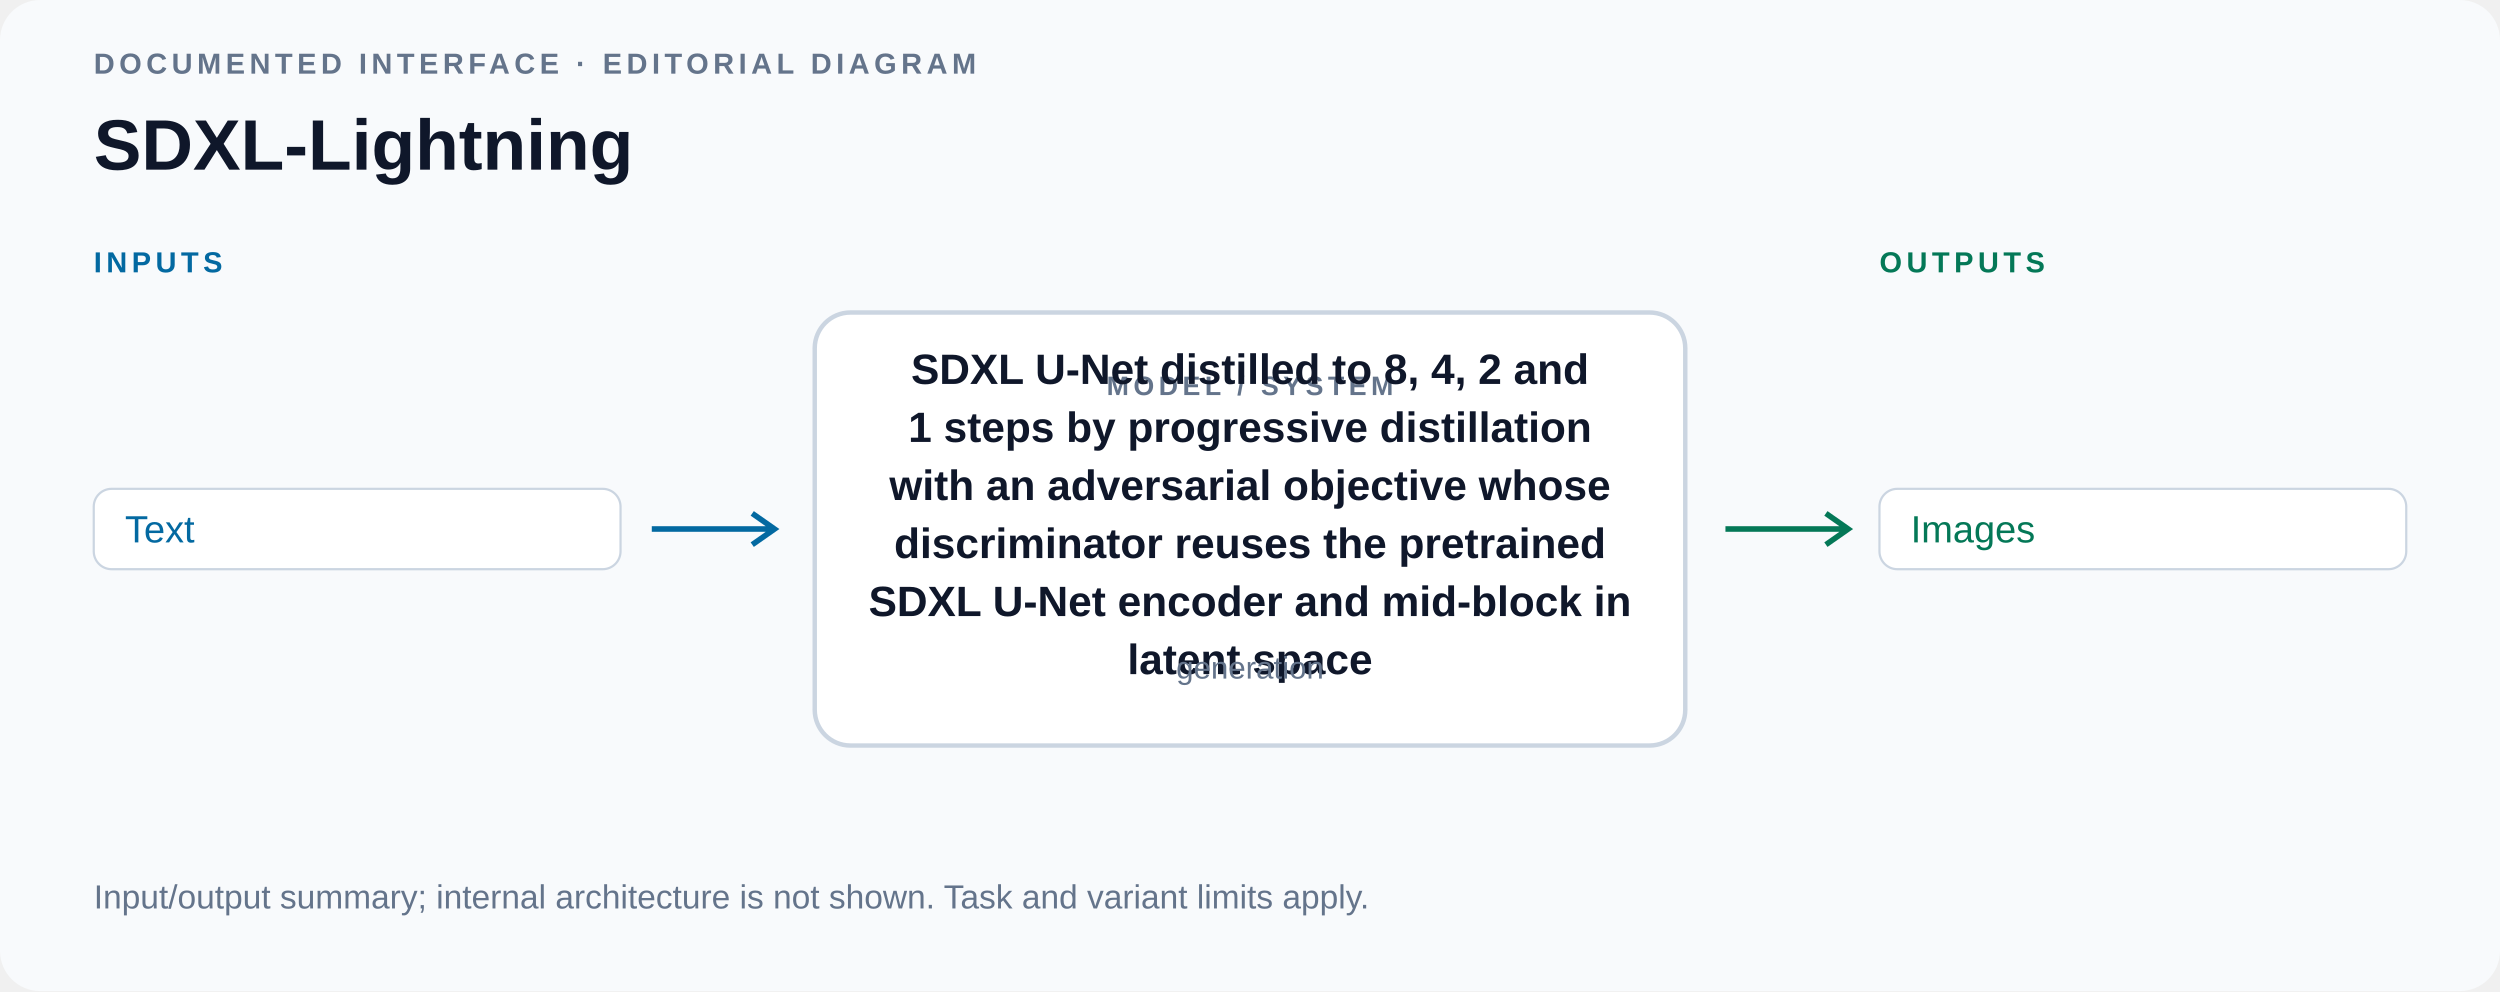
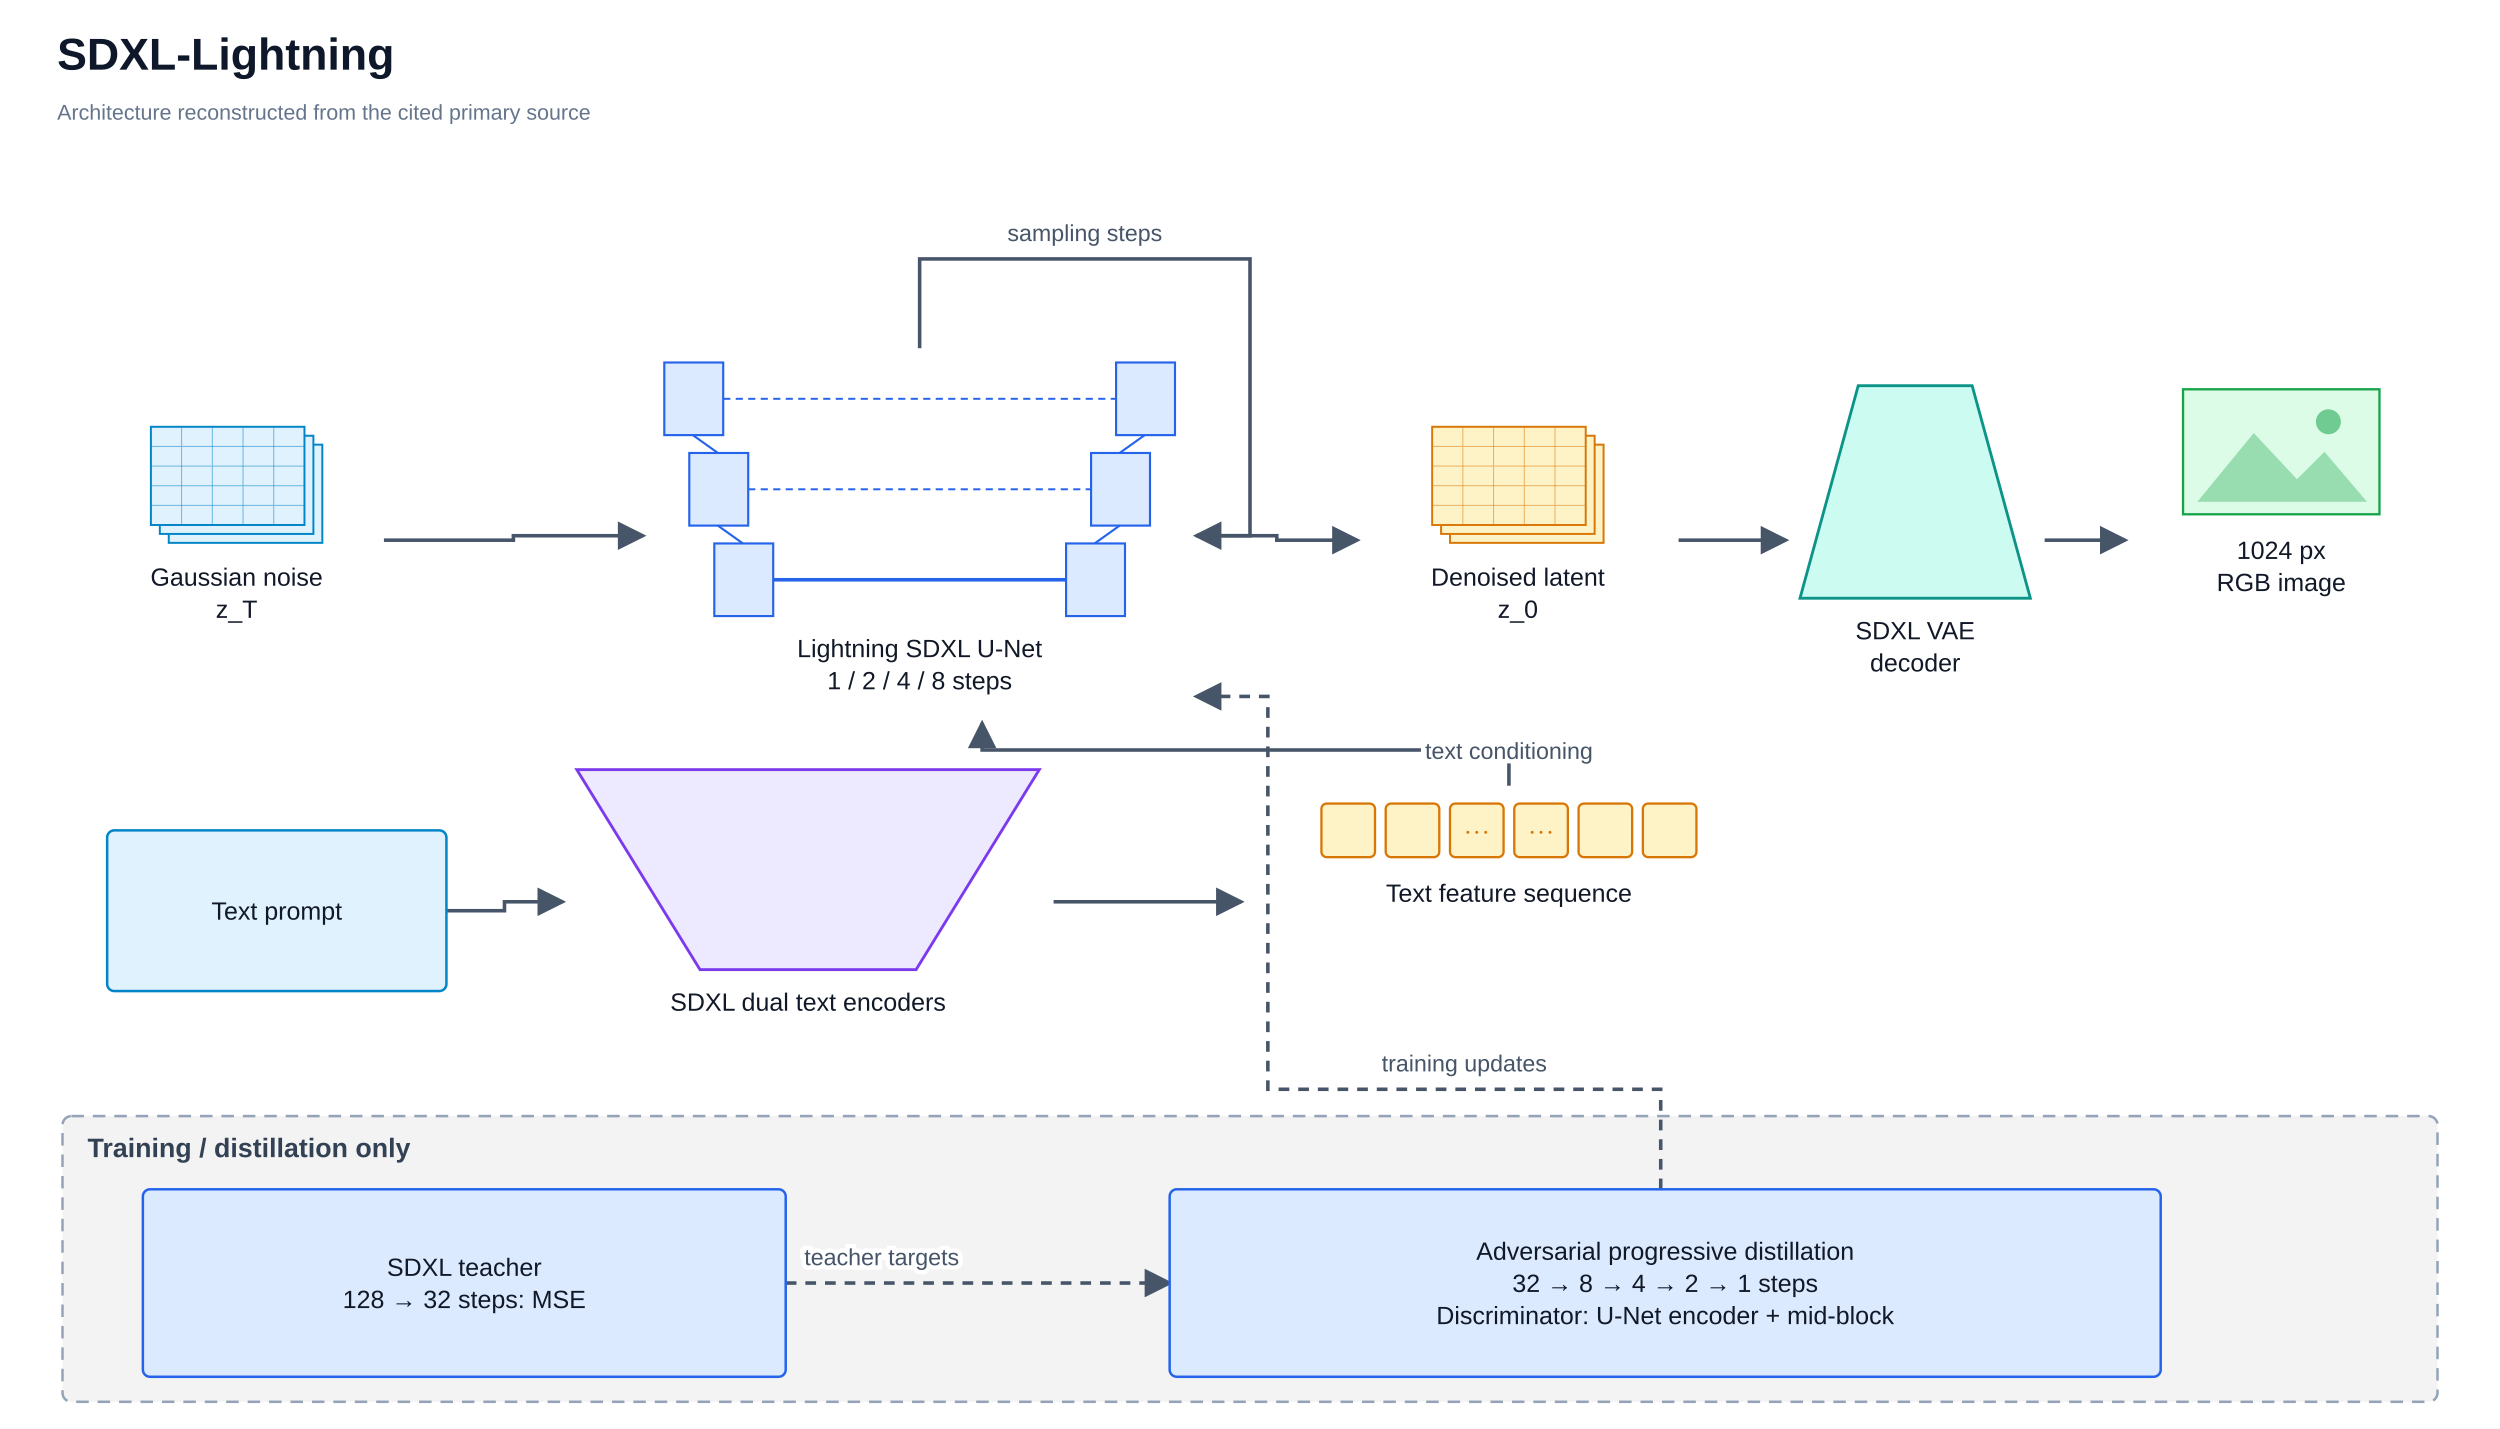
- <svg xmlns="http://www.w3.org/2000/svg" width="1120" height="444" viewBox="0 0 1120 444" role="img" aria-labelledby="title desc">
-   <rect width="1120" height="100%" rx="18" fill="#f8fafc" />
+ <svg xmlns="http://www.w3.org/2000/svg" width="1400" height="800" viewBox="0 0 1400 800" role="img" aria-labelledby="title desc">
+   <defs>
+     <marker id="arrow" markerWidth="8" markerHeight="8" refX="7" refY="4" orient="auto-start-reverse">
+       <path d="M0 0 L8 4 L0 8 Z" fill="#475569" />
+     </marker>
+   </defs>
+   <rect width="1400" height="800" fill="#ffffff" />
  <g font-family="Arial, Helvetica, sans-serif">
-     <text x="42" y="33" font-size="13" font-weight="700" letter-spacing="2" fill="#64748b">DOCUMENTED INTERFACE · EDITORIAL DIAGRAM</text>
-     <text x="42" y="76" font-size="32" font-weight="700" fill="#0f172a">SDXL-Lightning</text>
-     <rect x="365" y="140.0" width="390" height="194" rx="16" fill="#ffffff" stroke="#cbd5e1" stroke-width="2" />
-     <text x="560" y="177.0" text-anchor="middle" font-size="12" font-weight="700" letter-spacing="2" fill="#64748b">MODEL / SYSTEM</text>
-     <text x="560" y="172.0" text-anchor="middle" font-size="19" font-weight="600" fill="#0f172a">SDXL U-Net distilled to 8, 4, 2 and</text>
-     <text x="560" y="198.0" text-anchor="middle" font-size="19" font-weight="600" fill="#0f172a">1 steps by progressive distillation</text>
-     <text x="560" y="224.0" text-anchor="middle" font-size="19" font-weight="600" fill="#0f172a">with an adversarial objective whose</text>
-     <text x="560" y="250.0" text-anchor="middle" font-size="19" font-weight="600" fill="#0f172a">discriminator reuses the pretrained</text>
-     <text x="560" y="276.0" text-anchor="middle" font-size="19" font-weight="600" fill="#0f172a">SDXL U-Net encoder and mid-block in</text>
-     <text x="560" y="302.0" text-anchor="middle" font-size="19" font-weight="600" fill="#0f172a">latent space</text>
-     <text x="560" y="304.0" text-anchor="middle" font-size="14" fill="#64748b">generation</text>
-     <text x="42" y="122" font-size="13" font-weight="700" letter-spacing="2" fill="#0369a1">INPUTS</text>
-     <rect x="42" y="219.0" width="236" height="36" rx="8" fill="#ffffff" stroke="#cbd5e1" />
-     <text x="56" y="243.0" font-size="17" fill="#0369a1">Text</text>
-     <text x="842" y="122" font-size="13" font-weight="700" letter-spacing="2" fill="#047857">OUTPUTS</text>
-     <rect x="842" y="219.0" width="236" height="36" rx="8" fill="#ffffff" stroke="#cbd5e1" />
-     <text x="856" y="243.0" font-size="17" fill="#047857">Images</text>
-     <path d="M292 237.0 H346 M337 230.0 L347 237.0 L337 244.0" fill="none" stroke="#0369a1" stroke-width="2.5" />
-     <path d="M773 237.0 H827 M818 230.0 L828 237.0 L818 244.0" fill="none" stroke="#047857" stroke-width="2.5" />
-     <text x="42" y="407" font-size="15" fill="#64748b">Input/output summary; internal architecture is not shown. Task and variant limits apply.</text>
+     <text x="32" y="67" font-size="12" fill="#64748b">Architecture reconstructed from the cited primary source</text>
+     <text x="32" y="39" font-size="25" font-weight="700" fill="#0f172a">SDXL-Lightning</text>
+     <rect x="35" y="625" width="1330" height="160" rx="5" fill="#f3f3f3" stroke="#94a3b8" stroke-width="1.4" stroke-dasharray="7 5" />
+     <text x="49" y="648" font-size="15" font-weight="600" fill="#334155">Training / distillation only</text>
+     <polyline points="215.0,302.5 287.5,302.5 287.5,300.0 360.0,300.0" fill="none" stroke="#475569" stroke-width="2" marker-end="url(#arrow)" />
+     <polyline points="670.0,300.0 715.0,300.0 715.0,302.5 760.0,302.5" fill="none" stroke="#475569" stroke-width="2" marker-end="url(#arrow)" />
+     <polyline points="940.0,302.5 970.0,302.5 970.0,302.5 1000.0,302.5" fill="none" stroke="#475569" stroke-width="2" marker-end="url(#arrow)" />
+     <polyline points="1145.0,302.5 1167.5,302.5 1167.5,302.5 1190.0,302.5" fill="none" stroke="#475569" stroke-width="2" marker-end="url(#arrow)" />
+     <polyline points="250.0,510.0 282.5,510.0 282.5,505.0 315.0,505.0" fill="none" stroke="#475569" stroke-width="2" marker-end="url(#arrow)" />
+     <polyline points="590.0,505.0 642.5,505.0 642.5,505.0 695.0,505.0" fill="none" stroke="#475569" stroke-width="2" marker-end="url(#arrow)" />
+     <polyline points="845,440 845,420 550,420 550,405" fill="none" stroke="#475569" stroke-width="2" marker-end="url(#arrow)" />
+     <text x="845" y="425" text-anchor="middle" font-size="13" fill="#475569" stroke="#ffffff" stroke-width="5" paint-order="stroke">text conditioning</text>
+     <polyline points="515,195 515,145 700,145 700,300 670,300" fill="none" stroke="#475569" stroke-width="2" marker-end="url(#arrow)" />
+     <text x="607.5" y="135.0" text-anchor="middle" font-size="13" fill="#475569" stroke="#ffffff" stroke-width="5" paint-order="stroke">sampling steps</text>
+     <polyline points="440.0,718.5 547.5,718.5 547.5,718.5 655.0,718.5" fill="none" stroke="#475569" stroke-width="2" marker-end="url(#arrow)" stroke-dasharray="6 5" />
+     <text x="493.75" y="708.5" text-anchor="middle" font-size="13" fill="#475569" stroke="#ffffff" stroke-width="5" paint-order="stroke">teacher targets</text>
+     <polyline points="930,666 930,610 710,610 710,390 670,390" fill="none" stroke="#475569" stroke-width="2" marker-end="url(#arrow)" stroke-dasharray="6 5" />
+     <text x="820.0" y="600.0" text-anchor="middle" font-size="13" fill="#475569" stroke="#ffffff" stroke-width="5" paint-order="stroke">training updates</text>
+     <rect x="94.5" y="249" width="86" height="55" fill="#e0f2fe" stroke="#0284c7" stroke-width="1.1" />
+     <rect x="89.5" y="244" width="86" height="55" fill="#e0f2fe" stroke="#0284c7" stroke-width="1.1" />
+     <rect x="84.5" y="239" width="86" height="55" fill="#e0f2fe" stroke="#0284c7" stroke-width="1.1" />
+     <path d="M101.7 239 v55 M84.5 250.0 h86" stroke="#0284c7" stroke-width="0.55" opacity="0.55" />
+     <path d="M118.9 239 v55 M84.5 261.0 h86" stroke="#0284c7" stroke-width="0.55" opacity="0.55" />
+     <path d="M136.1 239 v55 M84.5 272.0 h86" stroke="#0284c7" stroke-width="0.55" opacity="0.55" />
+     <path d="M153.3 239 v55 M84.5 283.0 h86" stroke="#0284c7" stroke-width="0.55" opacity="0.55" />
+     <text x="132.5" y="328" text-anchor="middle" font-size="14" font-weight="500" fill="#111827">Gaussian noise</text>
+     <text x="132.5" y="346" text-anchor="middle" font-size="14" font-weight="500" fill="#111827">z_T</text>
+     <rect x="372" y="203.0" width="33" height="40.667" fill="#dbeafe" stroke="#2563eb" stroke-width="1.2" />
+     <rect x="625" y="203.0" width="33" height="40.667" fill="#dbeafe" stroke="#2563eb" stroke-width="1.2" />
+     <path d="M405 223.333 H625" fill="none" stroke="#2563eb" stroke-width="1.1" stroke-dasharray="4 3" />
+     <path d="M388 243.667 L402 253.667 M627 253.667 L641 243.667" fill="none" stroke="#2563eb" stroke-width="1.2" />
+     <rect x="386" y="253.667" width="33" height="40.667" fill="#dbeafe" stroke="#2563eb" stroke-width="1.2" />
+     <rect x="611" y="253.667" width="33" height="40.667" fill="#dbeafe" stroke="#2563eb" stroke-width="1.2" />
+     <path d="M419 274.0 H611" fill="none" stroke="#2563eb" stroke-width="1.1" stroke-dasharray="4 3" />
+     <path d="M402 294.333 L416 304.333 M613 304.333 L627 294.333" fill="none" stroke="#2563eb" stroke-width="1.2" />
+     <rect x="400" y="304.333" width="33" height="40.667" fill="#dbeafe" stroke="#2563eb" stroke-width="1.2" />
+     <rect x="597" y="304.333" width="33" height="40.667" fill="#dbeafe" stroke="#2563eb" stroke-width="1.2" />
+     <path d="M433 324.667 H597" fill="none" stroke="#2563eb" stroke-width="1.1" stroke-dasharray="4 3" />
+     <path d="M433 324.667 H597" fill="none" stroke="#2563eb" stroke-width="2" />
+     <text x="515.0" y="368" text-anchor="middle" font-size="14" font-weight="500" fill="#111827">Lightning SDXL U-Net</text>
+     <text x="515.0" y="386" text-anchor="middle" font-size="14" font-weight="500" fill="#111827">1 / 2 / 4 / 8 steps</text>
+     <rect x="812.0" y="249" width="86" height="55" fill="#fef3c7" stroke="#d97706" stroke-width="1.1" />
+     <rect x="807.0" y="244" width="86" height="55" fill="#fef3c7" stroke="#d97706" stroke-width="1.1" />
+     <rect x="802.0" y="239" width="86" height="55" fill="#fef3c7" stroke="#d97706" stroke-width="1.1" />
+     <path d="M819.2 239 v55 M802.0 250.0 h86" stroke="#d97706" stroke-width="0.55" opacity="0.55" />
+     <path d="M836.4 239 v55 M802.0 261.0 h86" stroke="#d97706" stroke-width="0.55" opacity="0.55" />
+     <path d="M853.6 239 v55 M802.0 272.0 h86" stroke="#d97706" stroke-width="0.55" opacity="0.55" />
+     <path d="M870.8 239 v55 M802.0 283.0 h86" stroke="#d97706" stroke-width="0.55" opacity="0.55" />
+     <text x="850.0" y="328" text-anchor="middle" font-size="14" font-weight="500" fill="#111827">Denoised latent</text>
+     <text x="850.0" y="346" text-anchor="middle" font-size="14" font-weight="500" fill="#111827">z_0</text>
+     <polygon points="1040.6,216 1104.4,216 1137,335 1008,335" fill="#ccfbf1" stroke="#0d9488" stroke-width="1.6" />
+     <text x="1072.5" y="358" text-anchor="middle" font-size="14" font-weight="500" fill="#111827">SDXL VAE</text>
+     <text x="1072.5" y="376" text-anchor="middle" font-size="14" font-weight="500" fill="#111827">decoder</text>
+     <rect x="1222.5" y="218" width="110" height="70" fill="#dcfce7" stroke="#16a34a" stroke-width="1.3" />
+     <circle cx="1303.9" cy="236.2" r="7.0" fill="#16a34a" opacity="0.55" />
+     <path d="M1230.5 281 L1262.1 242.5 L1286.3 268.4 L1301.7 253.0 L1325.5 281 Z" fill="#16a34a" opacity="0.35" />
+     <text x="1277.5" y="313" text-anchor="middle" font-size="14" font-weight="500" fill="#111827">1024 px</text>
+     <text x="1277.5" y="331" text-anchor="middle" font-size="14" font-weight="500" fill="#111827">RGB image</text>
+     <rect x="60" y="465" width="190" height="90" rx="4" fill="#e0f2fe" stroke="#0284c7" stroke-width="1.4" />
+     <text x="155.0" y="515.0" text-anchor="middle" font-size="14" font-weight="500" fill="#111827">Text prompt</text>
+     <polygon points="323,431 582,431 513.0,543 392.0,543" fill="#ede9fe" stroke="#7c3aed" stroke-width="1.6" />
+     <text x="452.5" y="566" text-anchor="middle" font-size="14" font-weight="500" fill="#111827">SDXL dual text encoders</text>
+     <rect x="740.0" y="450" width="30" height="30" rx="3" fill="#fef3c7" stroke="#d97706" stroke-width="1.3" />
+     <rect x="776.0" y="450" width="30" height="30" rx="3" fill="#fef3c7" stroke="#d97706" stroke-width="1.3" />
+     <rect x="812.0" y="450" width="30" height="30" rx="3" fill="#fef3c7" stroke="#d97706" stroke-width="1.3" />
+     <text x="827.0" y="470" font-family="Georgia,serif" font-size="15" text-anchor="middle" fill="#d97706">⋯</text>
+     <rect x="848.0" y="450" width="30" height="30" rx="3" fill="#fef3c7" stroke="#d97706" stroke-width="1.3" />
+     <text x="863.0" y="470" font-family="Georgia,serif" font-size="15" text-anchor="middle" fill="#d97706">⋯</text>
+     <rect x="884.0" y="450" width="30" height="30" rx="3" fill="#fef3c7" stroke="#d97706" stroke-width="1.3" />
+     <rect x="920.0" y="450" width="30" height="30" rx="3" fill="#fef3c7" stroke="#d97706" stroke-width="1.3" />
+     <text x="845.0" y="505" text-anchor="middle" font-size="14" font-weight="500" fill="#111827">Text feature sequence</text>
+     <rect x="80" y="666" width="360" height="105" rx="4" fill="#dbeafe" stroke="#2563eb" stroke-width="1.4" />
+     <text x="260.0" y="714.5" text-anchor="middle" font-size="14" font-weight="500" fill="#111827">SDXL teacher</text>
+     <text x="260.0" y="732.5" text-anchor="middle" font-size="14" font-weight="500" fill="#111827">128 → 32 steps: MSE</text>
+     <rect x="655" y="666" width="555" height="105" rx="4" fill="#dbeafe" stroke="#2563eb" stroke-width="1.4" />
+     <text x="932.5" y="705.5" text-anchor="middle" font-size="14" font-weight="500" fill="#111827">Adversarial progressive distillation</text>
+     <text x="932.5" y="723.5" text-anchor="middle" font-size="14" font-weight="500" fill="#111827">32 → 8 → 4 → 2 → 1 steps</text>
+     <text x="932.5" y="741.5" text-anchor="middle" font-size="14" font-weight="500" fill="#111827">Discriminator: U-Net encoder + mid-block</text>
  </g>
</svg>
